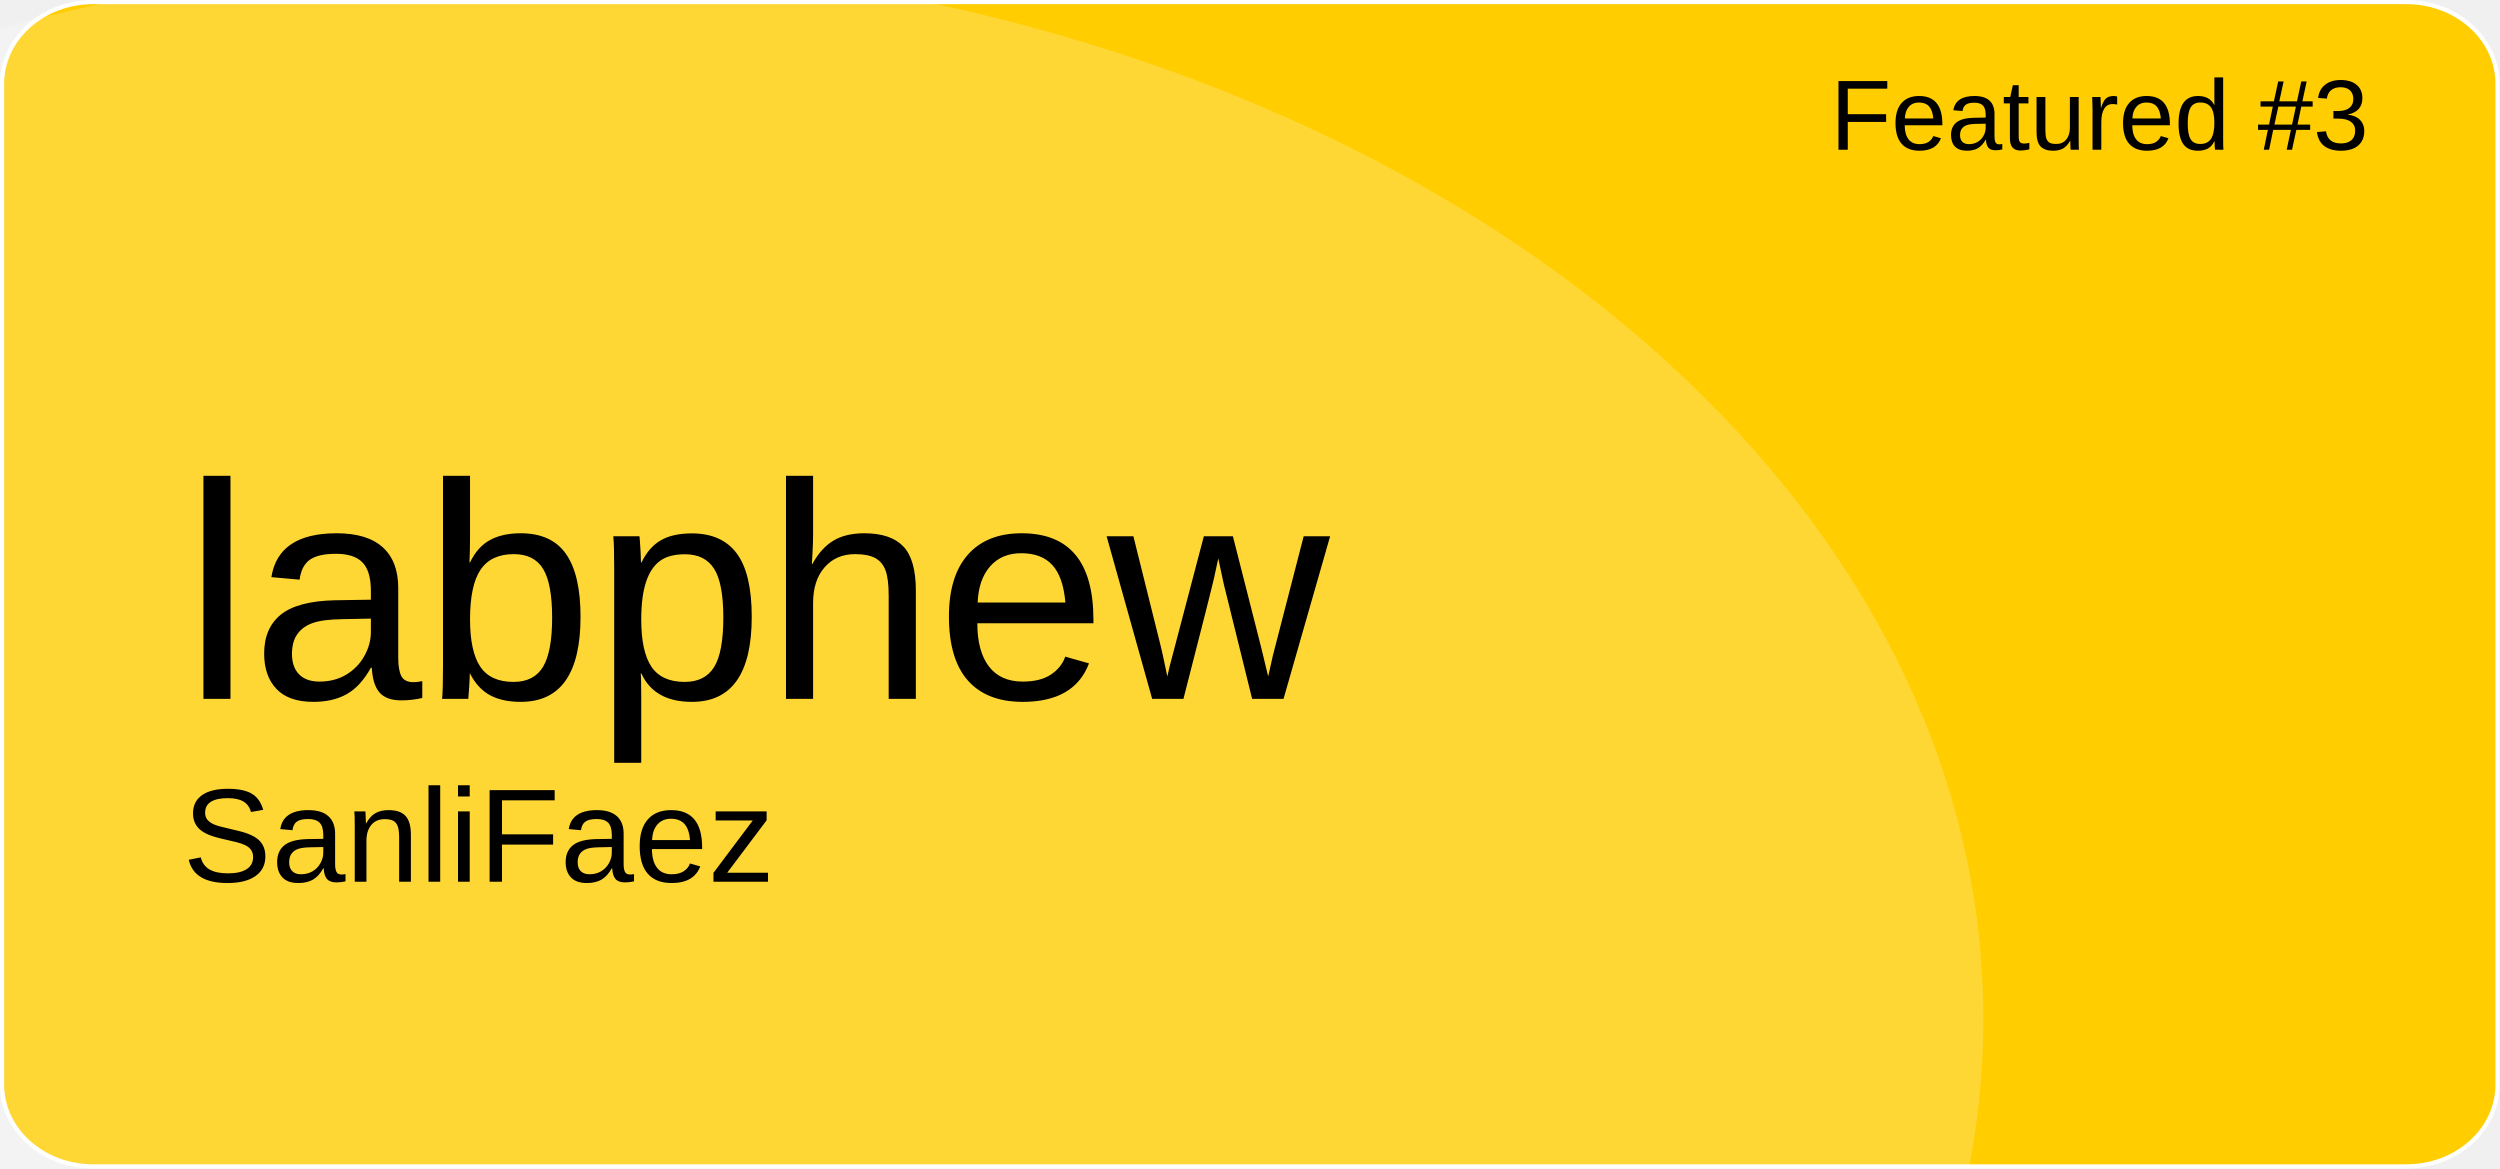
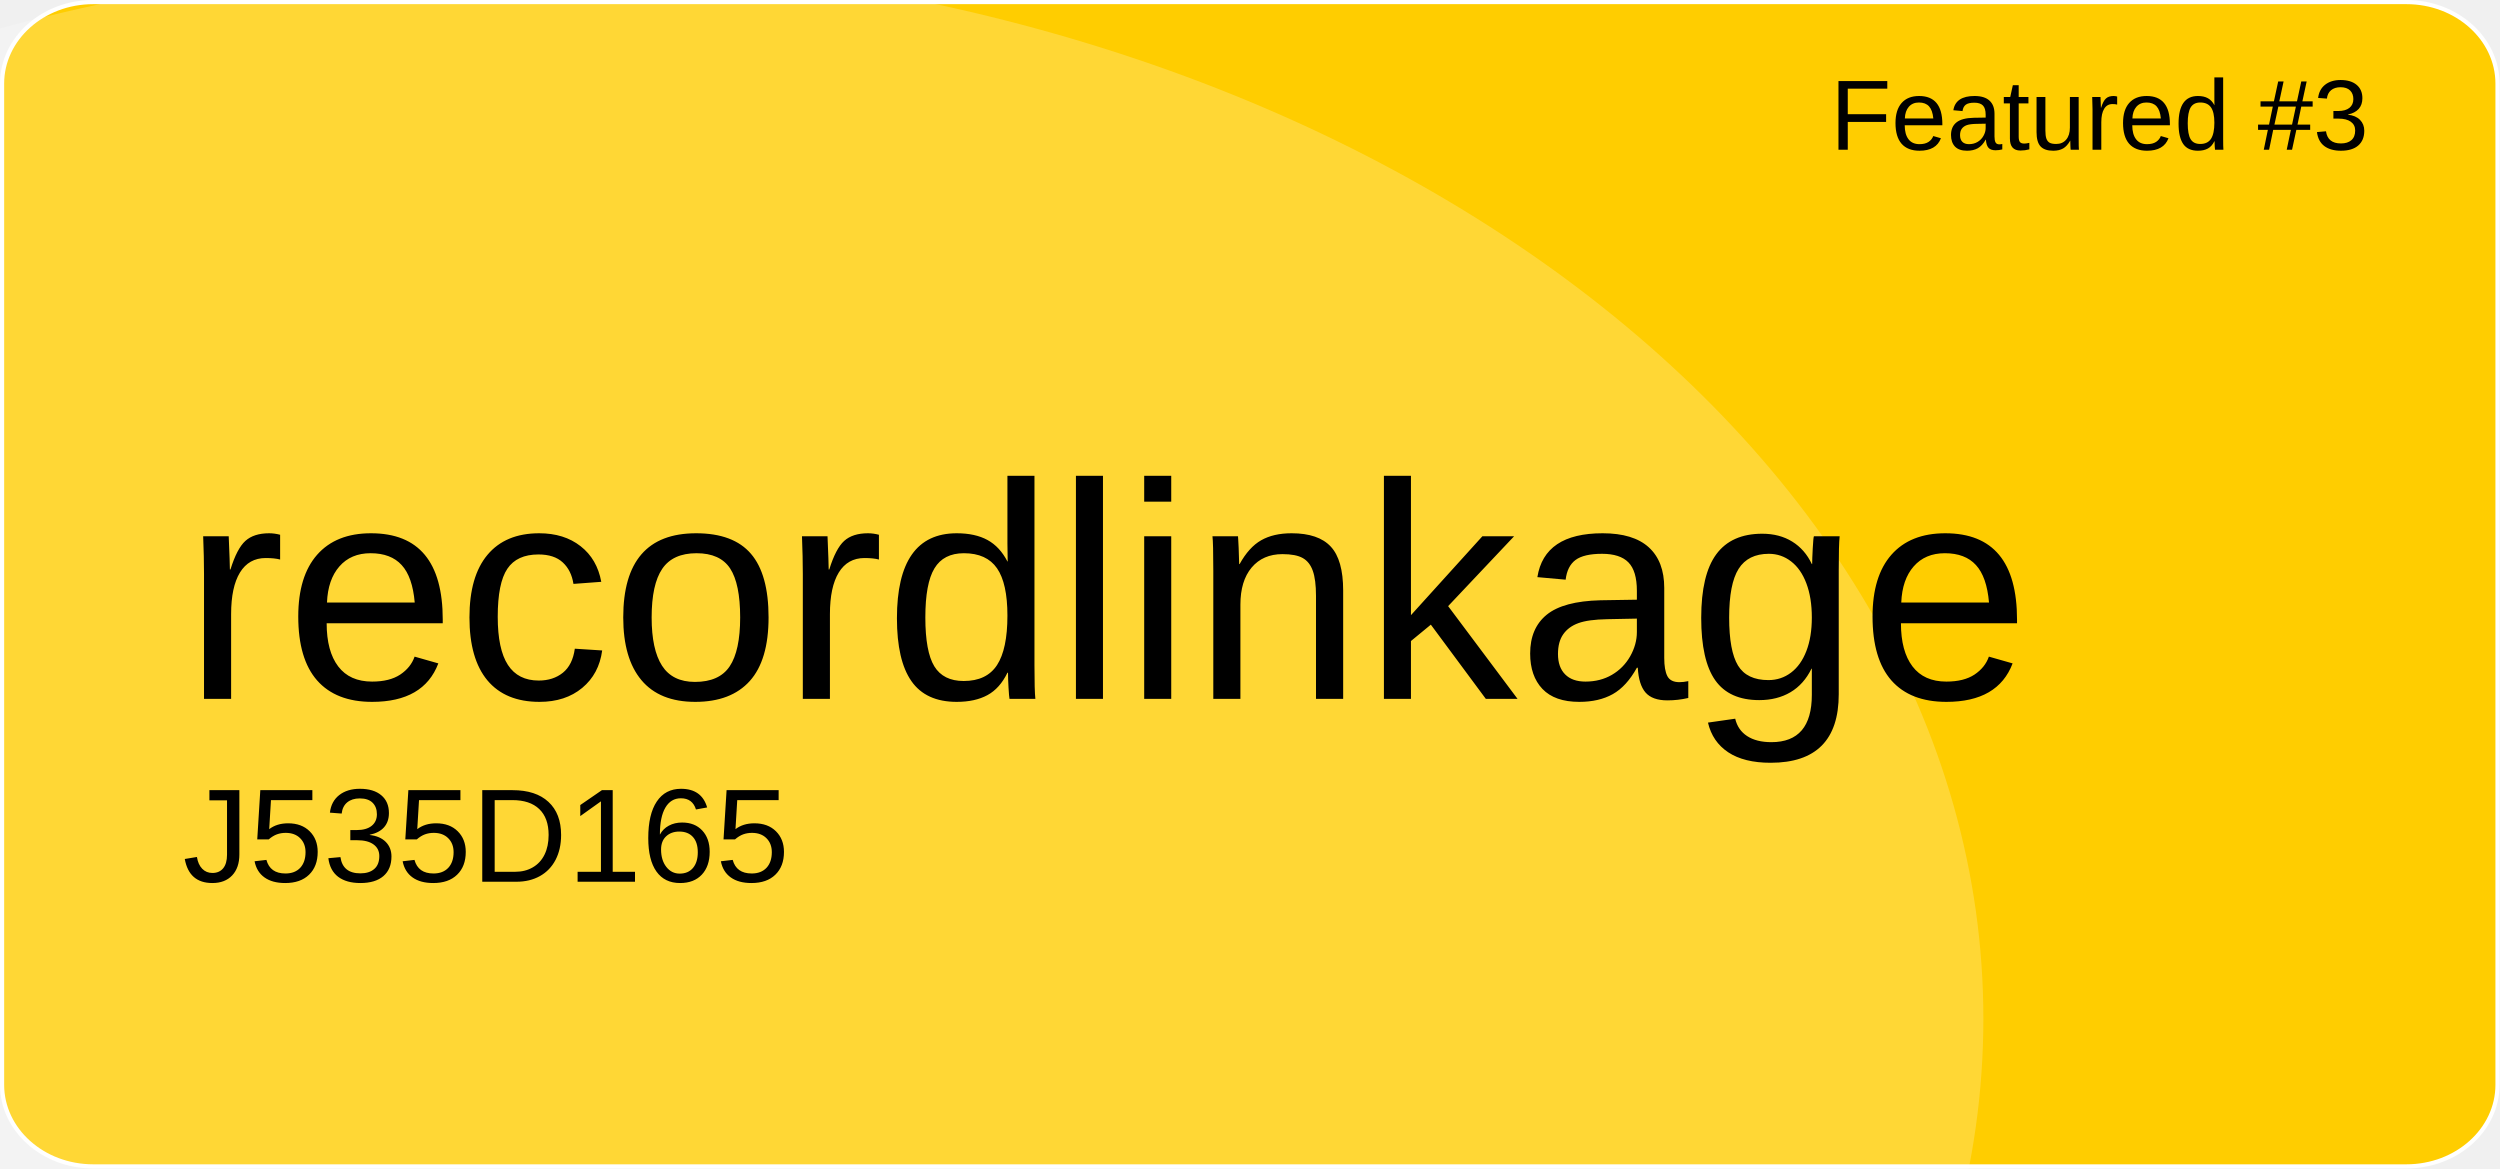
<svg xmlns="http://www.w3.org/2000/svg" version="1.1" id="a" x="0px" y="0px" viewBox="0 0 601 281" style="enable-background:new 0 0 601 281;" xml:space="preserve">
  <style type="text/css">
	.st0{fill:#FFCD00;stroke:#FFFFFF;stroke-miterlimit:10;}
	.st1{opacity:0.21;fill:#FFFFFF;enable-background:new    ;}
	.st2{font-family:'Arial';}
	.st3{font-size:24px;}
	.st4{font-size:74px;}
	.st5{font-size:32px;}
</style>
  <path id="b" class="st0" d="M22.4,0.5h556.1c12.1,0,21.9,8.8,21.9,19.6v240.7c0,10.8-9.8,19.6-21.9,19.6H22.4  c-12.1,0-21.9-8.8-21.9-19.6V20.1C0.5,9.3,10.3,0.5,22.4,0.5z" />
  <ellipse class="st1" cx="124.5" cy="244.9" rx="352.3" ry="254.4" />
  <text transform="matrix(1 0 0 1 440 36)" class="st2 st3">Featured #3</text>
-   <text transform="matrix(1 0 0 1 43.92 168.01)" class="st2 st4">labphew</text>
-   <text transform="matrix(1 0 0 1 43.92 211.97)" class="st2 st5">SanliFaez</text>
+   <text transform="matrix(1 0 0 1 43.92 168.01)" class="st2 st4">recordlinkage</text>
+   <text transform="matrix(1 0 0 1 43.92 211.97)" class="st2 st5">J535D165</text>
</svg>
